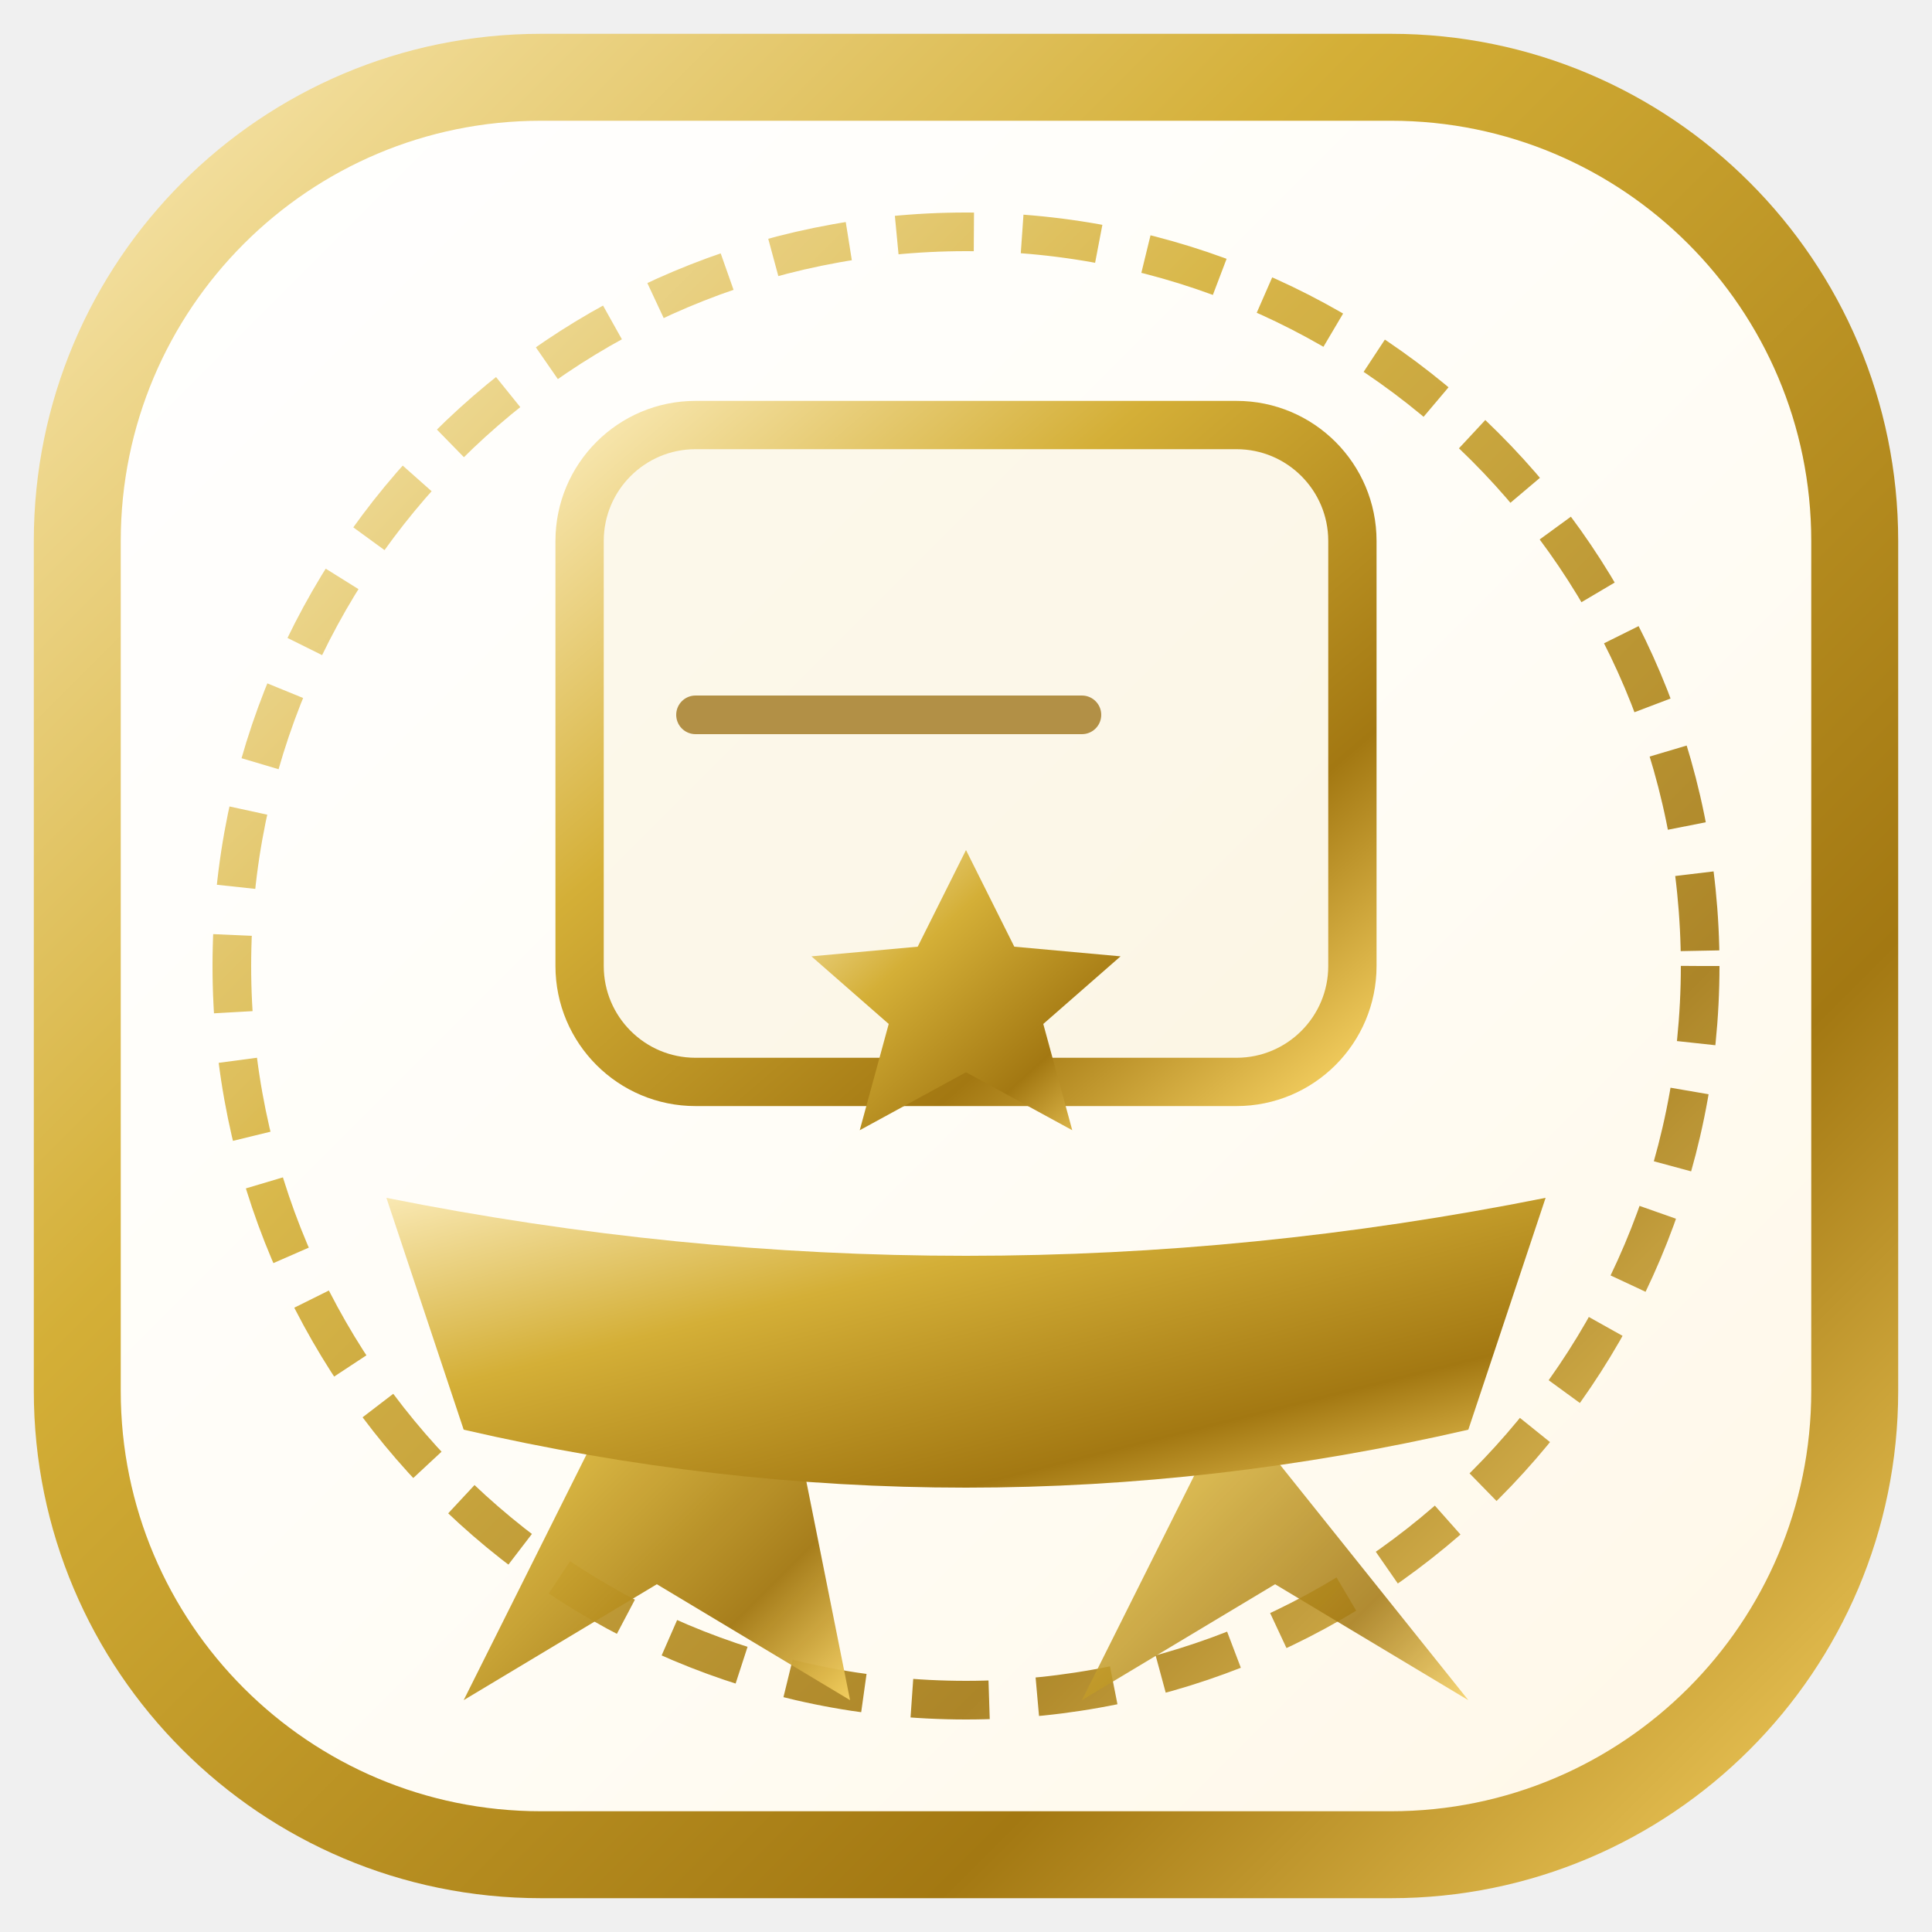
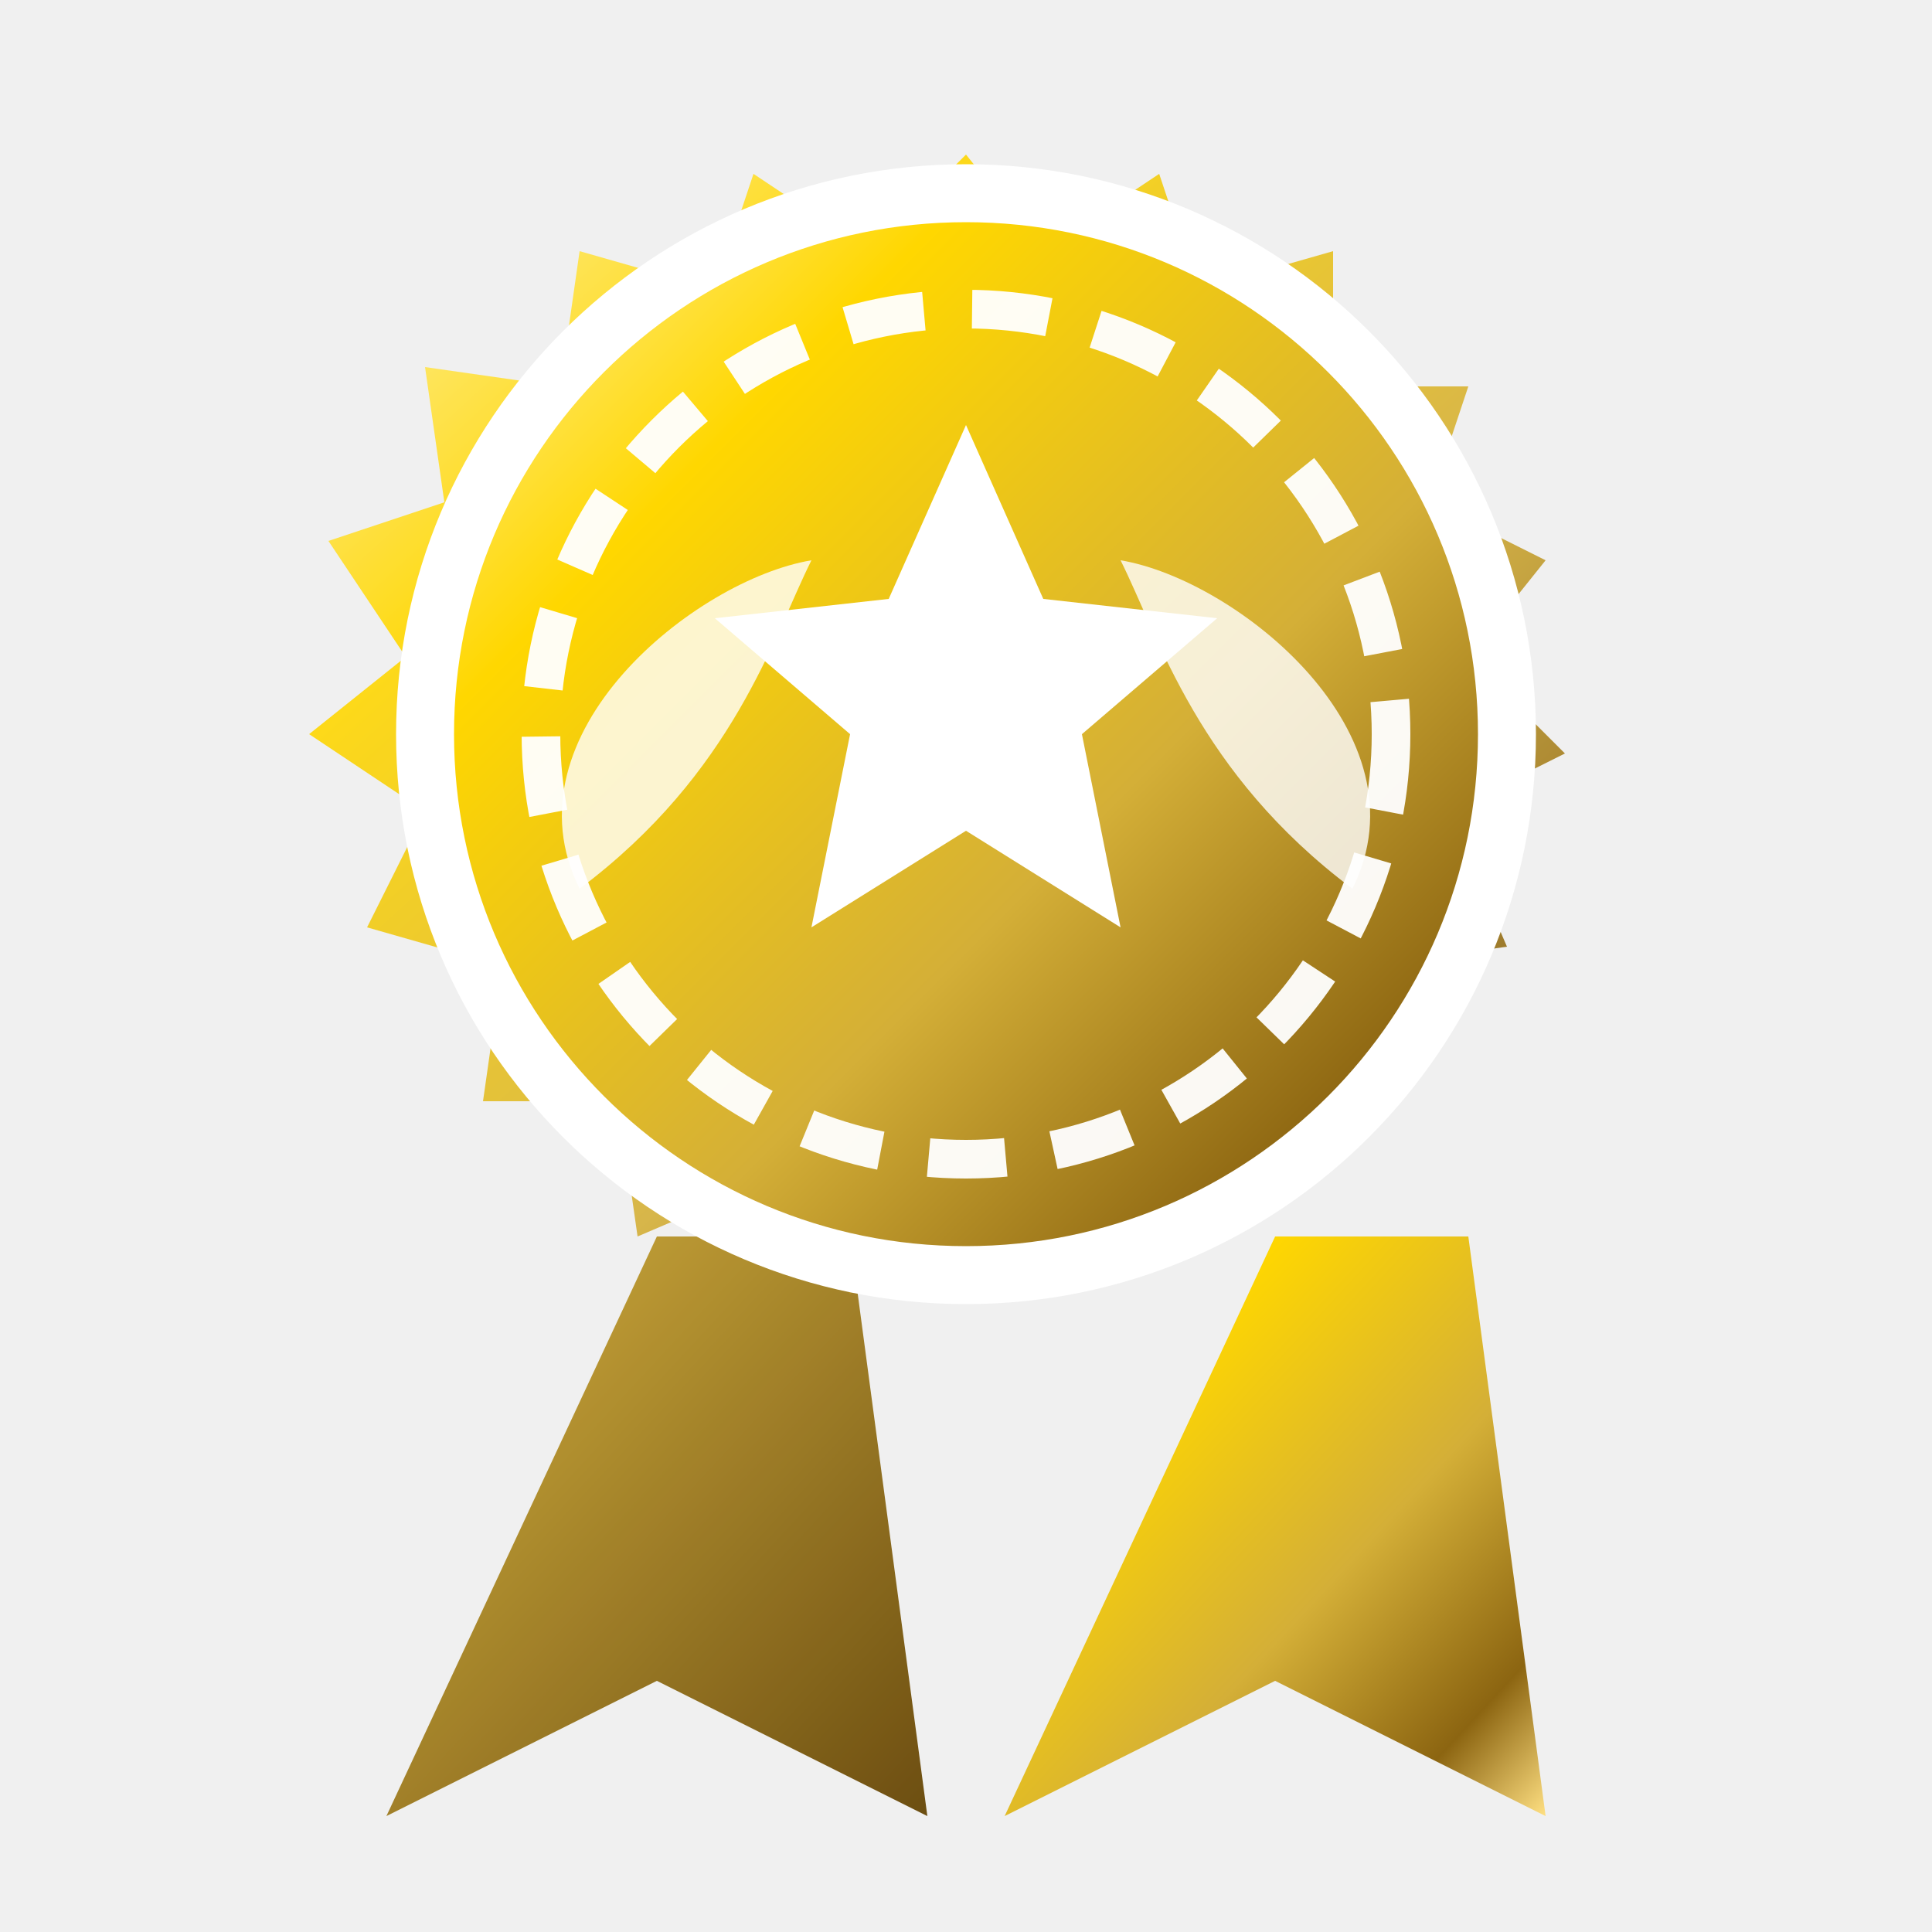
<svg xmlns="http://www.w3.org/2000/svg" viewBox="0 0 100 100" fill="none">
  <defs>
-     <linearGradient id="favGoldGrad" x1="0%" y1="0%" x2="100%" y2="100%">
-       <stop offset="0%" stop-color="#F9E8B2" />
-       <stop offset="35%" stop-color="#D4AF37" />
-       <stop offset="75%" stop-color="#A37812" />
-       <stop offset="100%" stop-color="#F5D061" />
+     <linearGradient id="oscarGoldGrad" x1="0%" y1="0%" x2="100%" y2="100%">
+       <stop offset="0%" stop-color="#FFF3B0" />
+       <stop offset="25%" stop-color="#FFD700" />
+       <stop offset="60%" stop-color="#D4AF37" />
+       <stop offset="85%" stop-color="#8C6511" />
+       <stop offset="100%" stop-color="#FFE082" />
    </linearGradient>
-     <linearGradient id="favGlassGrad" x1="0%" y1="0%" x2="100%" y2="100%">
-       <stop offset="0%" stop-color="#FFFFFF" />
-       <stop offset="50%" stop-color="#FFFDF7" />
-       <stop offset="100%" stop-color="#FFF7E6" />
+     <linearGradient id="ribbonDarkGrad" x1="0%" y1="0%" x2="100%" y2="100%">
+       <stop offset="0%" stop-color="#D4AF37" />
+       <stop offset="100%" stop-color="#664606" />
    </linearGradient>
  </defs>
-   <rect x="4" y="4" width="92" height="92" rx="24" fill="url(#favGlassGrad)" stroke="url(#favGoldGrad)" stroke-width="4.5" />
-   <circle cx="50" cy="50" r="38" fill="none" stroke="url(#favGoldGrad)" stroke-width="2" stroke-dasharray="4 2.5" opacity="0.9" />
-   <path d="M34 68 L24 88 L34 82 L44 88 L40 68 Z" fill="url(#favGoldGrad)" opacity="0.95" />
-   <path d="M66 68 L56 88 L66 82 L76 88 L60 68 Z" fill="url(#favGoldGrad)" opacity="0.85" />
-   <path d="M20 62 Q50 68 80 62 L76 74 Q50 80 24 74 Z" fill="url(#favGoldGrad)" />
-   <rect x="30" y="22" width="40" height="34" rx="6" fill="rgba(212, 175, 55, 0.08)" stroke="url(#favGoldGrad)" stroke-width="2.5" />
-   <line x1="36" y1="30" x2="64" y2="30" stroke="url(#favGoldGrad)" stroke-width="2.5" stroke-linecap="round" />
-   <line x1="36" y1="37" x2="56" y2="37" stroke="#996E10" stroke-width="2" stroke-linecap="round" opacity="0.75" />
-   <polygon points="50,44 52.5,49 58,49.5 54,53 55.5,58.5 50,55.5 44.5,58.5 46,53 42,49.5 47.5,49" fill="url(#favGoldGrad)" />
+   <path d="M34 64 L20 94 L34 87 L48 94 L44 64 Z" fill="url(#ribbonDarkGrad)" opacity="0.95" />
+   <path d="M66 64 L52 94 L66 87 L80 94 L76 64 Z" fill="url(#oscarGoldGrad)" />
+   <path d="M50 8 L54 13 L60 9 L62 15 L69 13 L69 20 L76 20 L74 26 L80 29 L76 34 L81 39 L75 42 L78 49 L71 50 L72 57 L65 56 L64 63 L57 60 L54 66 L48 62 L44 67 L40 61 L33 64 L32 57 L25 57 L26 50 L19 48 L22 42 L16 38 L21 34 L17 28 L23 26 L22 19 L29 20 L30 13 L37 15 L39 9 L45 13 Z" fill="url(#oscarGoldGrad)" opacity="0.9" />
+   <circle cx="50" cy="38" r="28" fill="url(#oscarGoldGrad)" stroke="#FFFFFF" stroke-width="3" />
+   <circle cx="50" cy="38" r="22" fill="none" stroke="#FFFFFF" stroke-width="2" stroke-dasharray="4 2.5" opacity="0.95" />
+   <polygon points="50,22 54,31 63,32 56,38 58,48 50,43 42,48 44,38 37,32 46,31" fill="#FFFFFF" />
+   <path d="M30 46 C26 38, 36 30, 42 29 C40 33, 38 40, 30 46 Z" fill="#FFFFFF" opacity="0.8" />
+   <path d="M70 46 C74 38, 64 30, 58 29 C60 33, 62 40, 70 46 Z" fill="#FFFFFF" opacity="0.8" />
</svg>
